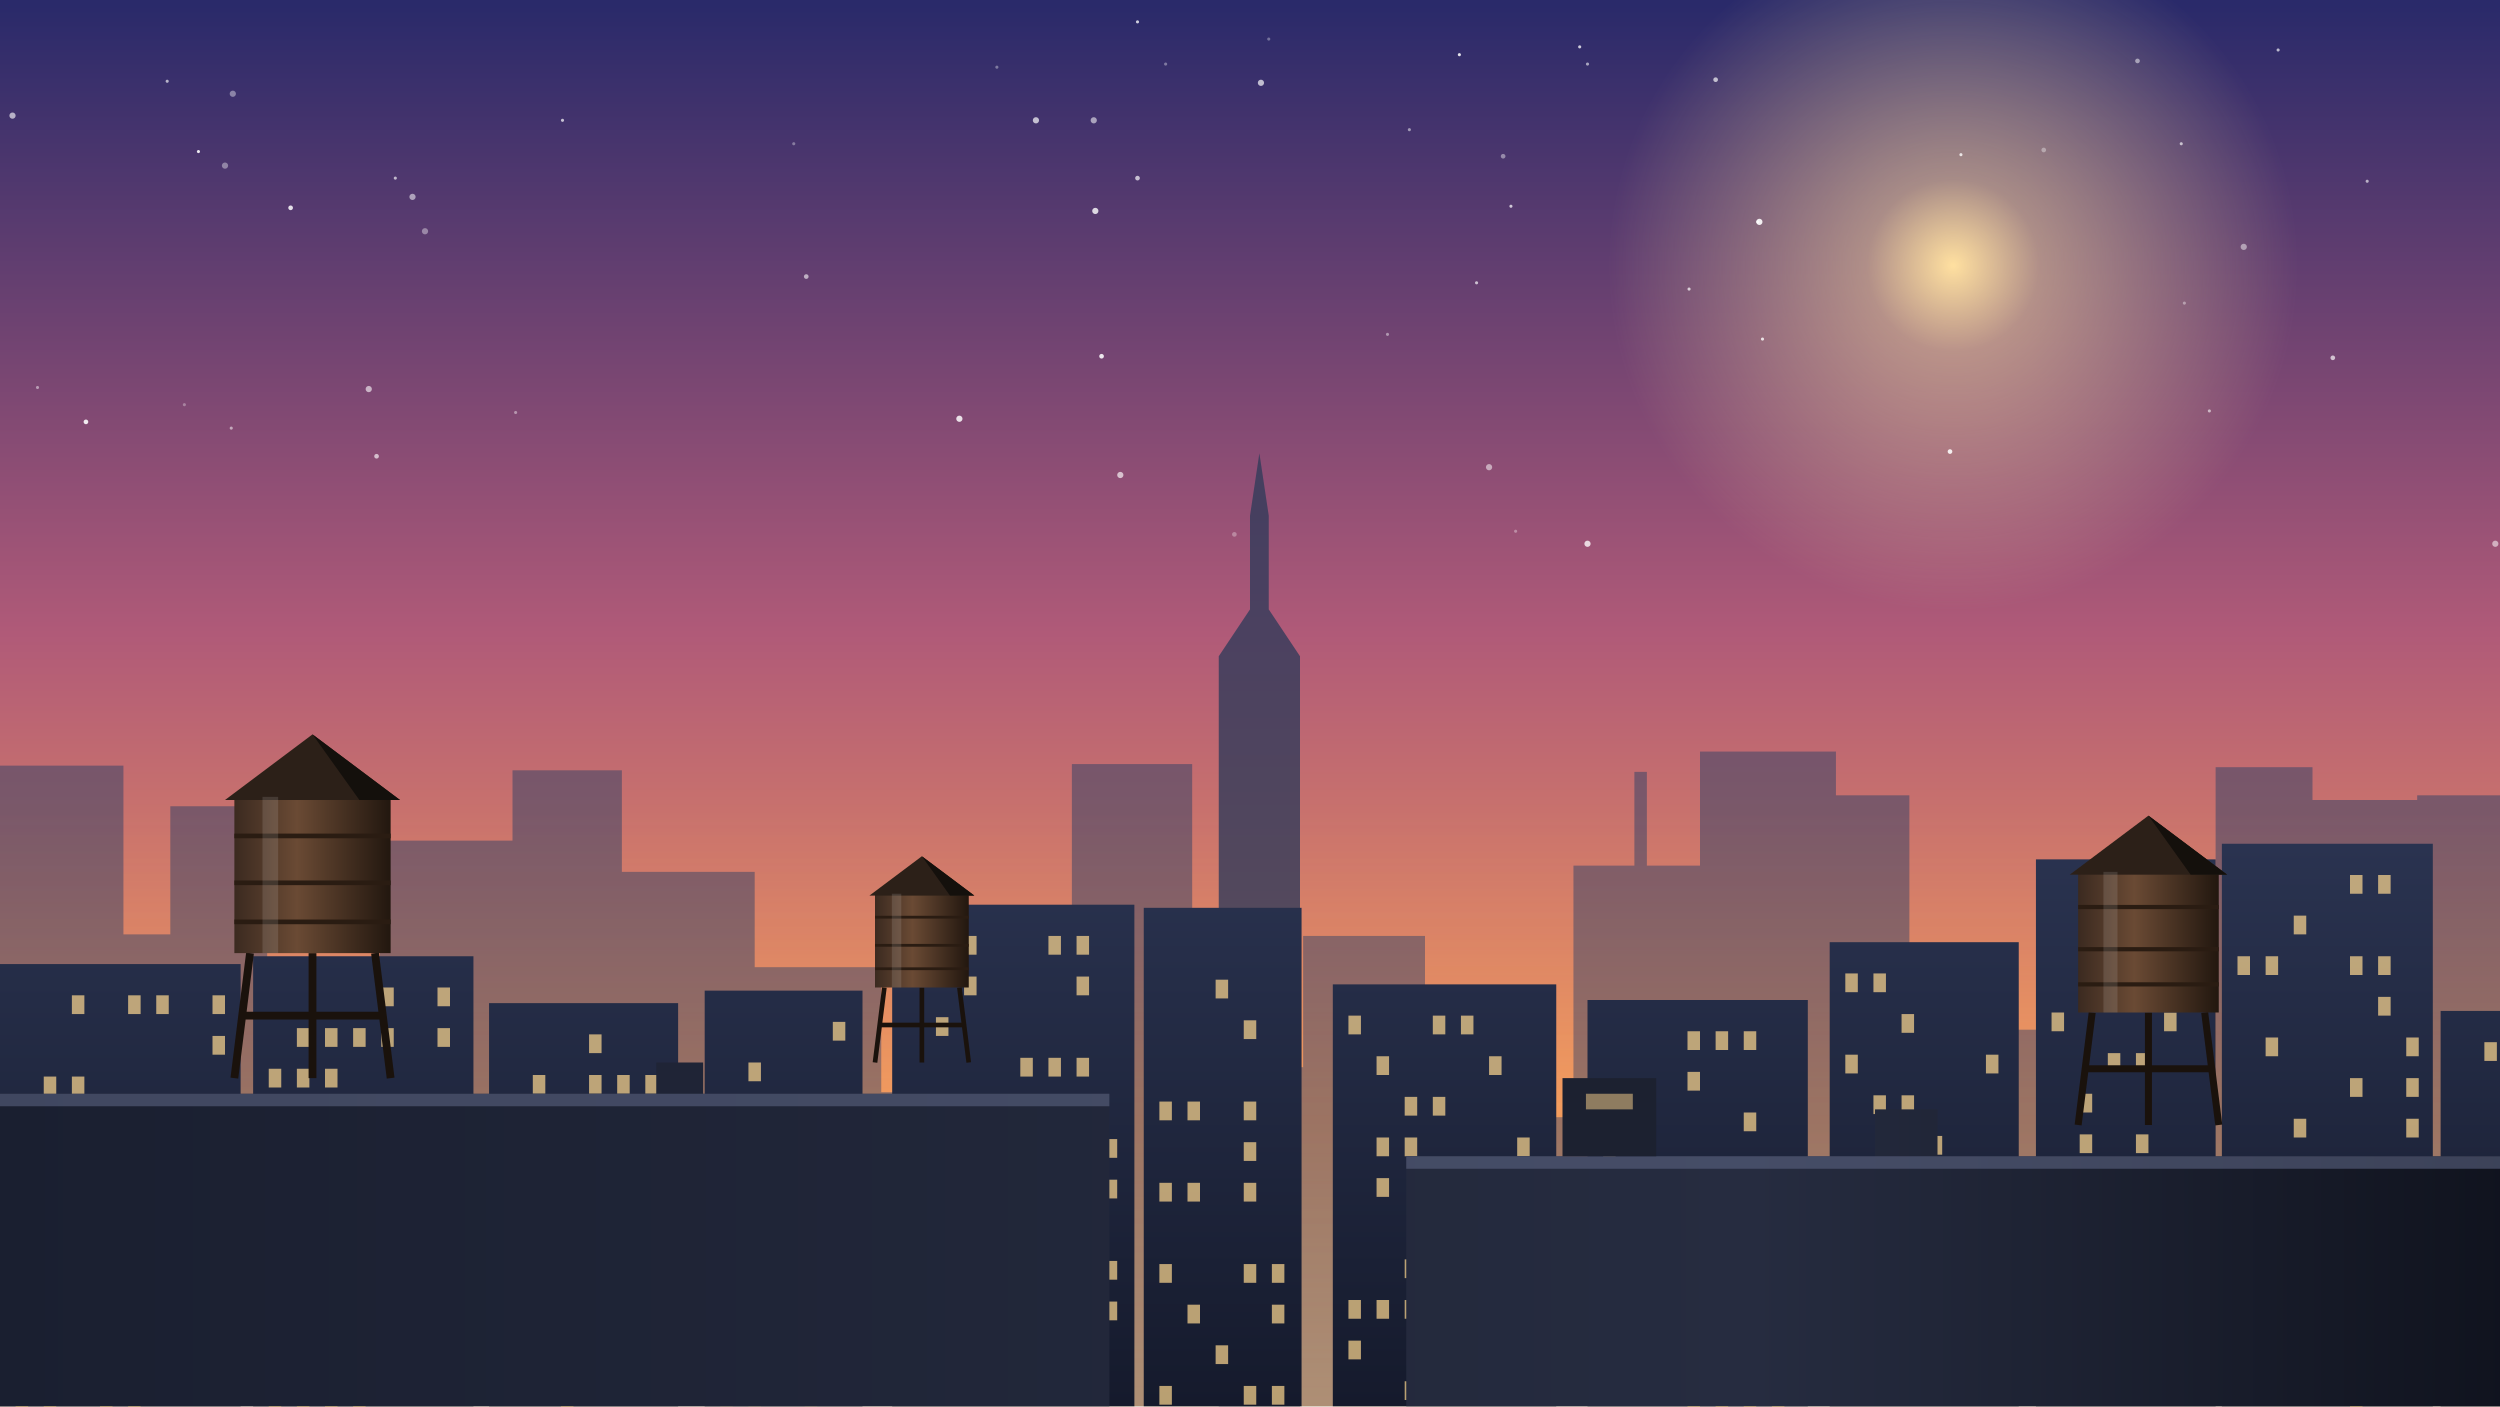
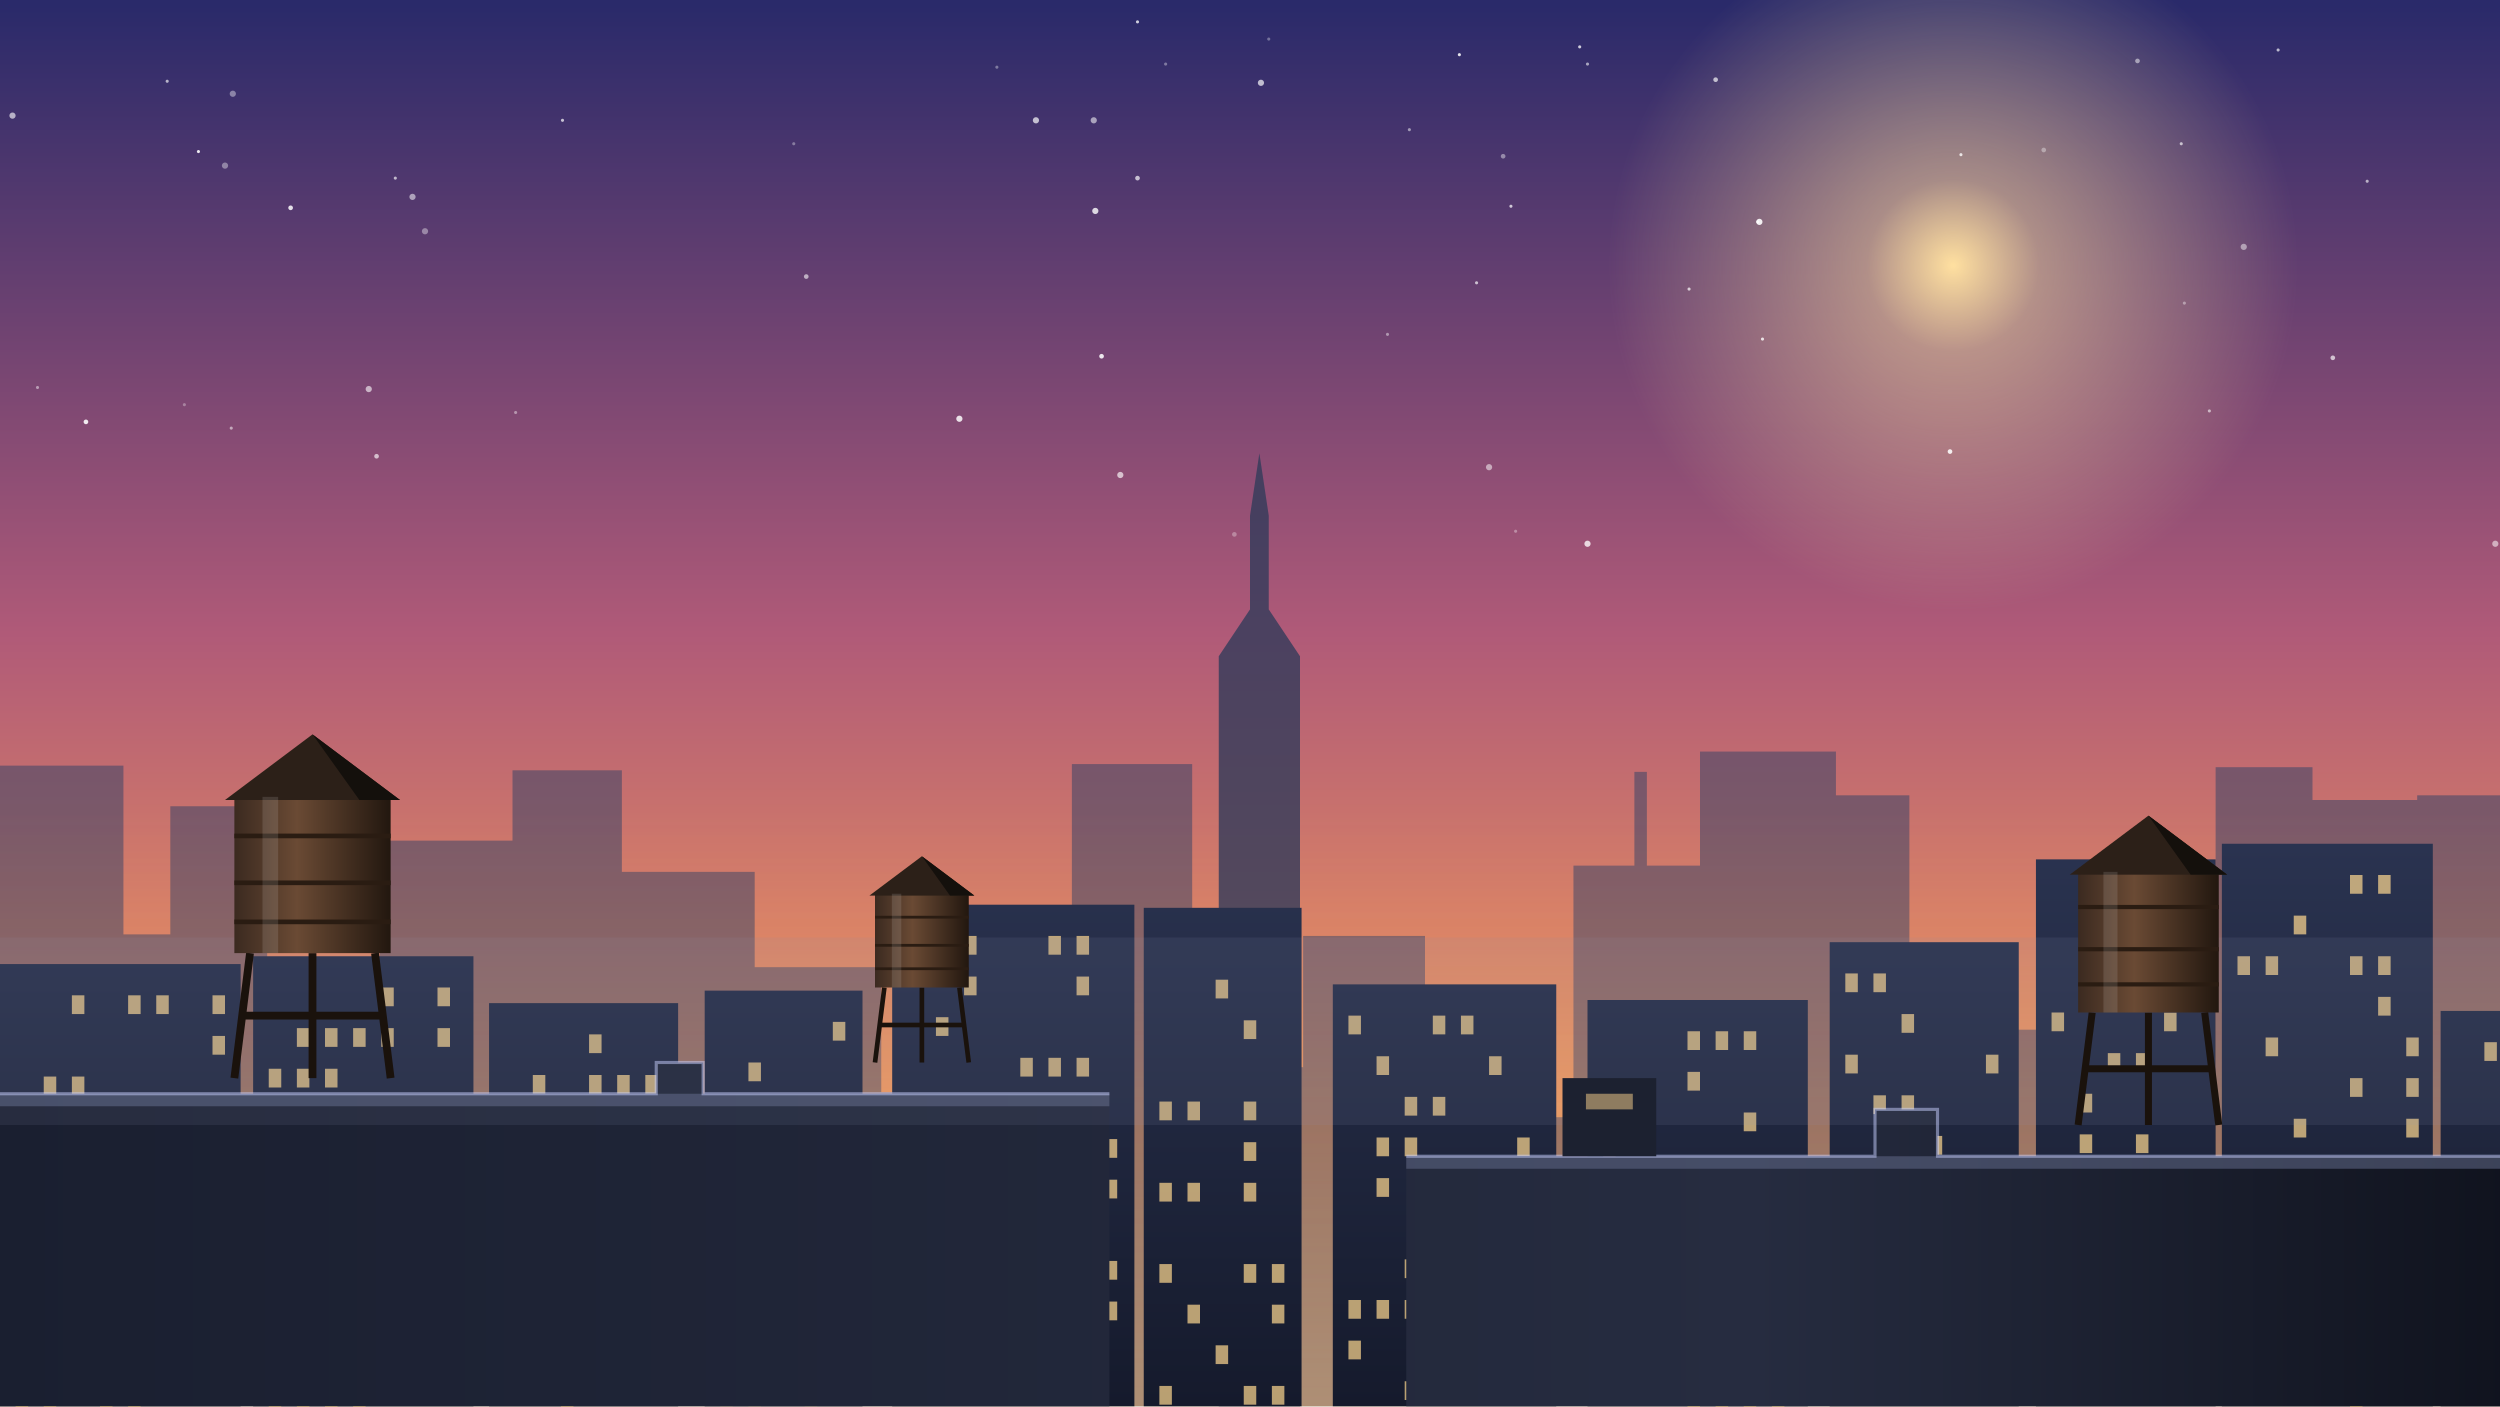
<svg xmlns="http://www.w3.org/2000/svg" viewBox="0 0 1600 900">
  <defs>
    <linearGradient id="s" x1="0" y1="0" x2="0" y2="1">
      <stop offset="0" stop-color="#2a2a6a" />
      <stop offset=".45" stop-color="#b05a78" />
      <stop offset=".8" stop-color="#f29a5a" />
      <stop offset="1" stop-color="#ffd28a" />
    </linearGradient>
    <linearGradient id="b1" x1="0" y1="0" x2="0" y2="1">
      <stop offset="0" stop-color="#2a3350" />
      <stop offset="1" stop-color="#151a2c" />
    </linearGradient>
    <linearGradient id="b2" x1="0" y1="0" x2="1" y2="0">
      <stop offset="0" stop-color="#1a1f30" />
      <stop offset=".7" stop-color="#262c40" />
      <stop offset="1" stop-color="#10131e" />
    </linearGradient>
    <radialGradient id="m" cx=".5" cy=".5" r=".5">
      <stop offset="0" stop-color="#ffe0a0" />
      <stop offset=".25" stop-color="#ffe0a0" stop-opacity=".5" />
      <stop offset="1" stop-color="#ffe0a0" stop-opacity="0" />
    </radialGradient>
    <linearGradient id="wt" x1="0" y1="0" x2="1" y2="0">
      <stop offset="0" stop-color="#3b2a20" />
      <stop offset=".4" stop-color="#6a4a34" />
      <stop offset="1" stop-color="#22170f" />
    </linearGradient>
    <linearGradient id="hz" x1="0" y1="0" x2="0" y2="1">
      <stop offset="0" stop-color="#ffb070" stop-opacity="0" />
      <stop offset="1" stop-color="#ffb070" stop-opacity=".25" />
    </linearGradient>
    <radialGradient id="g" cx=".3" cy=".3" r=".9">
      <stop offset="0" stop-color="#4a5878" />
      <stop offset=".3" stop-color="#141824" />
      <stop offset="1" stop-color="#030406" />
    </radialGradient>
  </defs>
  <rect width="1600" height="900" fill="url(#s)" />
  <circle cx="1250" cy="170" r="220" fill="url(#m)" />
  <circle cx="663" cy="77" r="2" fill="#fff" opacity="0.69" />
  <circle cx="148" cy="274" r="1" fill="#fff" opacity="0.52" />
  <circle cx="118" cy="259" r="1" fill="#fff" opacity="0.32" />
  <circle cx="888" cy="214" r="1" fill="#fff" opacity="0.44" />
  <circle cx="1128" cy="217" r="1" fill="#fff" opacity="0.80" />
  <circle cx="253" cy="114" r="1" fill="#fff" opacity="0.65" />
  <circle cx="812" cy="25" r="1" fill="#fff" opacity="0.33" />
  <circle cx="272" cy="148" r="2" fill="#fff" opacity="0.39" />
  <circle cx="241" cy="292" r="1.5" fill="#fff" opacity="0.64" />
  <circle cx="1396" cy="92" r="1" fill="#fff" opacity="0.65" />
  <circle cx="1308" cy="96" r="1.5" fill="#fff" opacity="0.36" />
  <circle cx="1458" cy="32" r="1" fill="#fff" opacity="0.67" />
  <circle cx="1016" cy="348" r="2" fill="#fff" opacity="0.77" />
  <circle cx="953" cy="299" r="2" fill="#fff" opacity="0.52" />
  <circle cx="508" cy="92" r="1" fill="#fff" opacity="0.35" />
  <circle cx="614" cy="268" r="2" fill="#fff" opacity="0.83" />
  <circle cx="1493" cy="229" r="1.5" fill="#fff" opacity="0.67" />
  <circle cx="149" cy="60" r="2" fill="#fff" opacity="0.40" />
  <circle cx="700" cy="77" r="2" fill="#fff" opacity="0.55" />
  <circle cx="1368" cy="39" r="1.5" fill="#fff" opacity="0.50" />
  <circle cx="717" cy="304" r="2" fill="#fff" opacity="0.65" />
  <circle cx="934" cy="35" r="1" fill="#fff" opacity="0.87" />
  <circle cx="970" cy="340" r="1" fill="#fff" opacity="0.34" />
  <circle cx="1436" cy="158" r="2" fill="#fff" opacity="0.47" />
  <circle cx="790" cy="342" r="1.5" fill="#fff" opacity="0.31" />
  <circle cx="945" cy="181" r="1" fill="#fff" opacity="0.67" />
  <circle cx="1011" cy="30" r="1" fill="#fff" opacity="0.76" />
  <circle cx="264" cy="126" r="2" fill="#fff" opacity="0.53" />
  <circle cx="1016" cy="41" r="1" fill="#fff" opacity="0.57" />
  <circle cx="1125" cy="142" r="1" fill="#fff" opacity="0.79" />
  <circle cx="1126" cy="142" r="2" fill="#fff" opacity="0.89" />
  <circle cx="1398" cy="194" r="1" fill="#fff" opacity="0.39" />
  <circle cx="360" cy="77" r="1" fill="#fff" opacity="0.70" />
  <circle cx="24" cy="248" r="1" fill="#fff" opacity="0.46" />
  <circle cx="8" cy="74" r="2" fill="#fff" opacity="0.62" />
  <circle cx="1248" cy="289" r="1.5" fill="#fff" opacity="0.87" />
  <circle cx="1414" cy="263" r="1" fill="#fff" opacity="0.57" />
  <circle cx="1597" cy="348" r="2" fill="#fff" opacity="0.54" />
  <circle cx="807" cy="53" r="2" fill="#fff" opacity="0.68" />
  <circle cx="127" cy="97" r="1" fill="#fff" opacity="0.89" />
  <circle cx="902" cy="83" r="1" fill="#fff" opacity="0.50" />
  <circle cx="107" cy="52" r="1" fill="#fff" opacity="0.64" />
  <circle cx="1098" cy="51" r="1.5" fill="#fff" opacity="0.67" />
  <circle cx="144" cy="106" r="2" fill="#fff" opacity="0.39" />
  <circle cx="516" cy="177" r="1.5" fill="#fff" opacity="0.58" />
  <circle cx="236" cy="249" r="2" fill="#fff" opacity="0.59" />
  <circle cx="638" cy="43" r="1" fill="#fff" opacity="0.36" />
  <circle cx="701" cy="135" r="2" fill="#fff" opacity="0.80" />
  <circle cx="330" cy="264" r="1" fill="#fff" opacity="0.42" />
  <circle cx="1081" cy="185" r="1" fill="#fff" opacity="0.71" />
  <circle cx="55" cy="270" r="1.5" fill="#fff" opacity="0.89" />
  <circle cx="186" cy="133" r="1.5" fill="#fff" opacity="0.84" />
  <circle cx="728" cy="114" r="1.5" fill="#fff" opacity="0.68" />
  <circle cx="1255" cy="99" r="1" fill="#fff" opacity="0.79" />
  <circle cx="1515" cy="116" r="1" fill="#fff" opacity="0.61" />
  <circle cx="728" cy="14" r="1" fill="#fff" opacity="0.77" />
  <circle cx="967" cy="132" r="1" fill="#fff" opacity="0.72" />
  <circle cx="705" cy="228" r="1.5" fill="#fff" opacity="0.87" />
  <circle cx="746" cy="41" r="1" fill="#fff" opacity="0.36" />
  <circle cx="962" cy="100" r="1.5" fill="#fff" opacity="0.42" />
  <path d="M0 900V490h79V900ZM74 900V598h40V900ZM109 900V516h62V900ZM166 900V690h82V900ZM243 900V538h90V900ZM328 900V493h70V900ZM393 900V558h90V900ZM478 900V619h86V900ZM559 900V699h87V900ZM641 900V688h50V900ZM662.0 688v-60h8v60ZM686 900V489h77V900ZM758 900V683h81V900ZM834 900V599h78V900ZM907 900V681h62V900ZM964 900V715h48V900ZM984.0 715v-60h8v60ZM1007 900V554h86V900ZM1046.0 554v-60h8v60ZM1088 900V481h87V900ZM1170 900V509h52V900ZM1217 900V656h41V900ZM1253 900V659h72V900ZM1320 900V654h60V900ZM1375 900V705h48V900ZM1418 900V491h62V900ZM1475 900V512h77V900ZM1547 900V509h66V900Z" fill="#3a4466" opacity=".55" />
  <rect y="520" width="1600" height="380" fill="url(#hz)" />
  <path d="M780 900V420l20-30v-60l6-40 6 40v60l20 30V900Z" fill="#323b5a" opacity=".8" />
  <path d="M0 900V617h154V900ZM162 900V612h141V900ZM313 900V642h121V900ZM451 900V634h101V900ZM571 900V579h155V900ZM732 900V581h101V900ZM853 900V630h143V900ZM1016 900V640h141V900ZM1171 900V603h121V900ZM1303 900V550h115V900ZM1422 900V540h135V900ZM1562 900V647h107V900Z" fill="url(#b1)" />
  <path d="M46 637h8v12h-8ZM82 637h8v12h-8ZM100 637h8v12h-8ZM136 637h8v12h-8ZM136 663h8v12h-8ZM28 689h8v12h-8ZM46 689h8v12h-8ZM82 741h8v12h-8ZM10 767h8v12h-8ZM28 767h8v12h-8ZM64 767h8v12h-8ZM82 767h8v12h-8ZM100 767h8v12h-8ZM28 793h8v12h-8ZM82 793h8v12h-8ZM136 793h8v12h-8ZM100 819h8v12h-8ZM28 845h8v12h-8ZM82 845h8v12h-8ZM136 845h8v12h-8ZM64 871h8v12h-8ZM136 871h8v12h-8ZM10 897h8v12h-8ZM28 897h8v12h-8ZM64 897h8v12h-8ZM82 897h8v12h-8ZM244 632h8v12h-8ZM280 632h8v12h-8ZM190 658h8v12h-8ZM208 658h8v12h-8ZM226 658h8v12h-8ZM244 658h8v12h-8ZM280 658h8v12h-8ZM172 684h8v12h-8ZM190 684h8v12h-8ZM208 684h8v12h-8ZM172 710h8v12h-8ZM244 710h8v12h-8ZM262 710h8v12h-8ZM208 736h8v12h-8ZM262 736h8v12h-8ZM190 762h8v12h-8ZM208 762h8v12h-8ZM280 762h8v12h-8ZM190 814h8v12h-8ZM208 814h8v12h-8ZM226 814h8v12h-8ZM280 814h8v12h-8ZM226 840h8v12h-8ZM172 866h8v12h-8ZM172 892h8v12h-8ZM190 892h8v12h-8ZM208 892h8v12h-8ZM226 892h8v12h-8ZM377 662h8v12h-8ZM341 688h8v12h-8ZM377 688h8v12h-8ZM395 688h8v12h-8ZM413 688h8v12h-8ZM341 714h8v12h-8ZM359 714h8v12h-8ZM395 714h8v12h-8ZM359 766h8v12h-8ZM413 766h8v12h-8ZM413 792h8v12h-8ZM377 844h8v12h-8ZM395 844h8v12h-8ZM413 844h8v12h-8ZM341 870h8v12h-8ZM359 896h8v12h-8ZM533 654h8v12h-8ZM479 680h8v12h-8ZM461 706h8v12h-8ZM515 706h8v12h-8ZM461 732h8v12h-8ZM479 758h8v12h-8ZM461 784h8v12h-8ZM479 784h8v12h-8ZM461 836h8v12h-8ZM515 836h8v12h-8ZM461 888h8v12h-8ZM479 888h8v12h-8ZM515 888h8v12h-8ZM617 599h8v12h-8ZM671 599h8v12h-8ZM689 599h8v12h-8ZM617 625h8v12h-8ZM689 625h8v12h-8ZM599 651h8v12h-8ZM653 677h8v12h-8ZM671 677h8v12h-8ZM689 677h8v12h-8ZM617 703h8v12h-8ZM635 703h8v12h-8ZM671 703h8v12h-8ZM707 729h8v12h-8ZM671 755h8v12h-8ZM707 755h8v12h-8ZM671 781h8v12h-8ZM617 807h8v12h-8ZM635 807h8v12h-8ZM653 807h8v12h-8ZM707 807h8v12h-8ZM635 833h8v12h-8ZM653 833h8v12h-8ZM671 833h8v12h-8ZM707 833h8v12h-8ZM581 859h8v12h-8ZM599 859h8v12h-8ZM617 885h8v12h-8ZM635 885h8v12h-8ZM671 885h8v12h-8ZM778 627h8v12h-8ZM796 653h8v12h-8ZM742 705h8v12h-8ZM760 705h8v12h-8ZM796 705h8v12h-8ZM796 731h8v12h-8ZM742 757h8v12h-8ZM760 757h8v12h-8ZM796 757h8v12h-8ZM742 809h8v12h-8ZM796 809h8v12h-8ZM814 809h8v12h-8ZM760 835h8v12h-8ZM814 835h8v12h-8ZM778 861h8v12h-8ZM742 887h8v12h-8ZM796 887h8v12h-8ZM814 887h8v12h-8ZM863 650h8v12h-8ZM917 650h8v12h-8ZM935 650h8v12h-8ZM881 676h8v12h-8ZM953 676h8v12h-8ZM899 702h8v12h-8ZM917 702h8v12h-8ZM881 728h8v12h-8ZM899 728h8v12h-8ZM971 728h8v12h-8ZM881 754h8v12h-8ZM917 754h8v12h-8ZM935 754h8v12h-8ZM953 754h8v12h-8ZM971 780h8v12h-8ZM899 806h8v12h-8ZM863 832h8v12h-8ZM881 832h8v12h-8ZM899 832h8v12h-8ZM953 832h8v12h-8ZM863 858h8v12h-8ZM953 858h8v12h-8ZM899 884h8v12h-8ZM953 884h8v12h-8ZM1080 660h8v12h-8ZM1098 660h8v12h-8ZM1116 660h8v12h-8ZM1080 686h8v12h-8ZM1116 712h8v12h-8ZM1026 738h8v12h-8ZM1026 764h8v12h-8ZM1062 764h8v12h-8ZM1134 764h8v12h-8ZM1026 790h8v12h-8ZM1026 816h8v12h-8ZM1116 816h8v12h-8ZM1026 842h8v12h-8ZM1044 842h8v12h-8ZM1080 842h8v12h-8ZM1026 868h8v12h-8ZM1044 868h8v12h-8ZM1098 868h8v12h-8ZM1080 894h8v12h-8ZM1098 894h8v12h-8ZM1116 894h8v12h-8ZM1134 894h8v12h-8ZM1181 623h8v12h-8ZM1199 623h8v12h-8ZM1217 649h8v12h-8ZM1181 675h8v12h-8ZM1271 675h8v12h-8ZM1199 701h8v12h-8ZM1217 701h8v12h-8ZM1235 727h8v12h-8ZM1181 753h8v12h-8ZM1235 753h8v12h-8ZM1271 753h8v12h-8ZM1181 779h8v12h-8ZM1199 779h8v12h-8ZM1253 779h8v12h-8ZM1271 779h8v12h-8ZM1217 805h8v12h-8ZM1253 805h8v12h-8ZM1199 831h8v12h-8ZM1217 831h8v12h-8ZM1181 857h8v12h-8ZM1199 857h8v12h-8ZM1331 570h8v12h-8ZM1349 570h8v12h-8ZM1367 596h8v12h-8ZM1385 596h8v12h-8ZM1349 622h8v12h-8ZM1313 648h8v12h-8ZM1385 648h8v12h-8ZM1349 674h8v12h-8ZM1367 674h8v12h-8ZM1331 700h8v12h-8ZM1331 726h8v12h-8ZM1367 726h8v12h-8ZM1331 752h8v12h-8ZM1349 752h8v12h-8ZM1313 778h8v12h-8ZM1331 778h8v12h-8ZM1385 778h8v12h-8ZM1331 804h8v12h-8ZM1367 804h8v12h-8ZM1349 856h8v12h-8ZM1403 856h8v12h-8ZM1367 882h8v12h-8ZM1403 882h8v12h-8ZM1504 560h8v12h-8ZM1522 560h8v12h-8ZM1468 586h8v12h-8ZM1432 612h8v12h-8ZM1450 612h8v12h-8ZM1504 612h8v12h-8ZM1522 612h8v12h-8ZM1522 638h8v12h-8ZM1450 664h8v12h-8ZM1540 664h8v12h-8ZM1504 690h8v12h-8ZM1540 690h8v12h-8ZM1468 716h8v12h-8ZM1540 716h8v12h-8ZM1450 742h8v12h-8ZM1450 768h8v12h-8ZM1450 794h8v12h-8ZM1486 794h8v12h-8ZM1504 794h8v12h-8ZM1468 846h8v12h-8ZM1432 872h8v12h-8ZM1486 872h8v12h-8ZM1504 872h8v12h-8ZM1504 898h8v12h-8ZM1590 667h8v12h-8ZM1608 667h8v12h-8ZM1626 667h8v12h-8ZM1626 693h8v12h-8ZM1644 693h8v12h-8ZM1608 745h8v12h-8ZM1644 745h8v12h-8ZM1608 771h8v12h-8ZM1626 771h8v12h-8ZM1572 797h8v12h-8ZM1626 797h8v12h-8ZM1644 797h8v12h-8ZM1644 823h8v12h-8ZM1608 849h8v12h-8ZM1590 875h8v12h-8Z" fill="#ffd890" opacity=".7" />
  <path d="M0 900V700h420v-20h30v20h260v200Z M900 900V740h300v-30h40v30h360v160Z" fill="url(#b2)" />
  <path d="M0 700h710v8H0Z M900 740h700v8H900Z" fill="#5a6280" opacity=".6" />
+   <rect y="600" width="1600" height="120" fill="#8890b0" opacity=".12" />
+   <path d="M0 700h420v-20h30v20h260 M900 740h300v-30h40v30h360" stroke="#c8d0ff" stroke-opacity=".5" stroke-width="2" fill="none" />
  <g transform="translate(150 490) scale(1)">
    <path d="M10 120 L0 200 M90 120 L100 200 M50 120V200 M5 160h90" stroke="#1a120c" stroke-width="5" />
    <rect x="0" y="20" width="100" height="100" fill="url(#wt)" />
    <path d="M0 45h100M0 75h100M0 100h100" stroke="#2a1c12" stroke-width="3" />
    <path d="M-6 22 L50 -20 L106 22Z" fill="#2c2018" />
    <path d="M50 -20 L106 22 H80Z" fill="#14100c" />
    <rect x="18" y="20" width="10" height="100" fill="#fff" opacity=".12" />
  </g>
  <g transform="translate(1330 540) scale(0.9)">
    <path d="M10 120 L0 200 M90 120 L100 200 M50 120V200 M5 160h90" stroke="#1a120c" stroke-width="5" />
    <rect x="0" y="20" width="100" height="100" fill="url(#wt)" />
    <path d="M0 45h100M0 75h100M0 100h100" stroke="#2a1c12" stroke-width="3" />
    <path d="M-6 22 L50 -20 L106 22Z" fill="#2c2018" />
    <path d="M50 -20 L106 22 H80Z" fill="#14100c" />
    <rect x="18" y="20" width="10" height="100" fill="#fff" opacity=".12" />
  </g>
  <g transform="translate(560 560) scale(0.6)">
    <path d="M10 120 L0 200 M90 120 L100 200 M50 120V200 M5 160h90" stroke="#1a120c" stroke-width="5" />
    <rect x="0" y="20" width="100" height="100" fill="url(#wt)" />
    <path d="M0 45h100M0 75h100M0 100h100" stroke="#2a1c12" stroke-width="3" />
    <path d="M-6 22 L50 -20 L106 22Z" fill="#2c2018" />
    <path d="M50 -20 L106 22 H80Z" fill="#14100c" />
    <rect x="18" y="20" width="10" height="100" fill="#fff" opacity=".12" />
  </g>
  <path d="M1000 740v-50h60v50Z" fill="#1c2130" />
  <rect x="1015" y="700" width="30" height="10" fill="#ffd890" opacity=".5" />
</svg>
